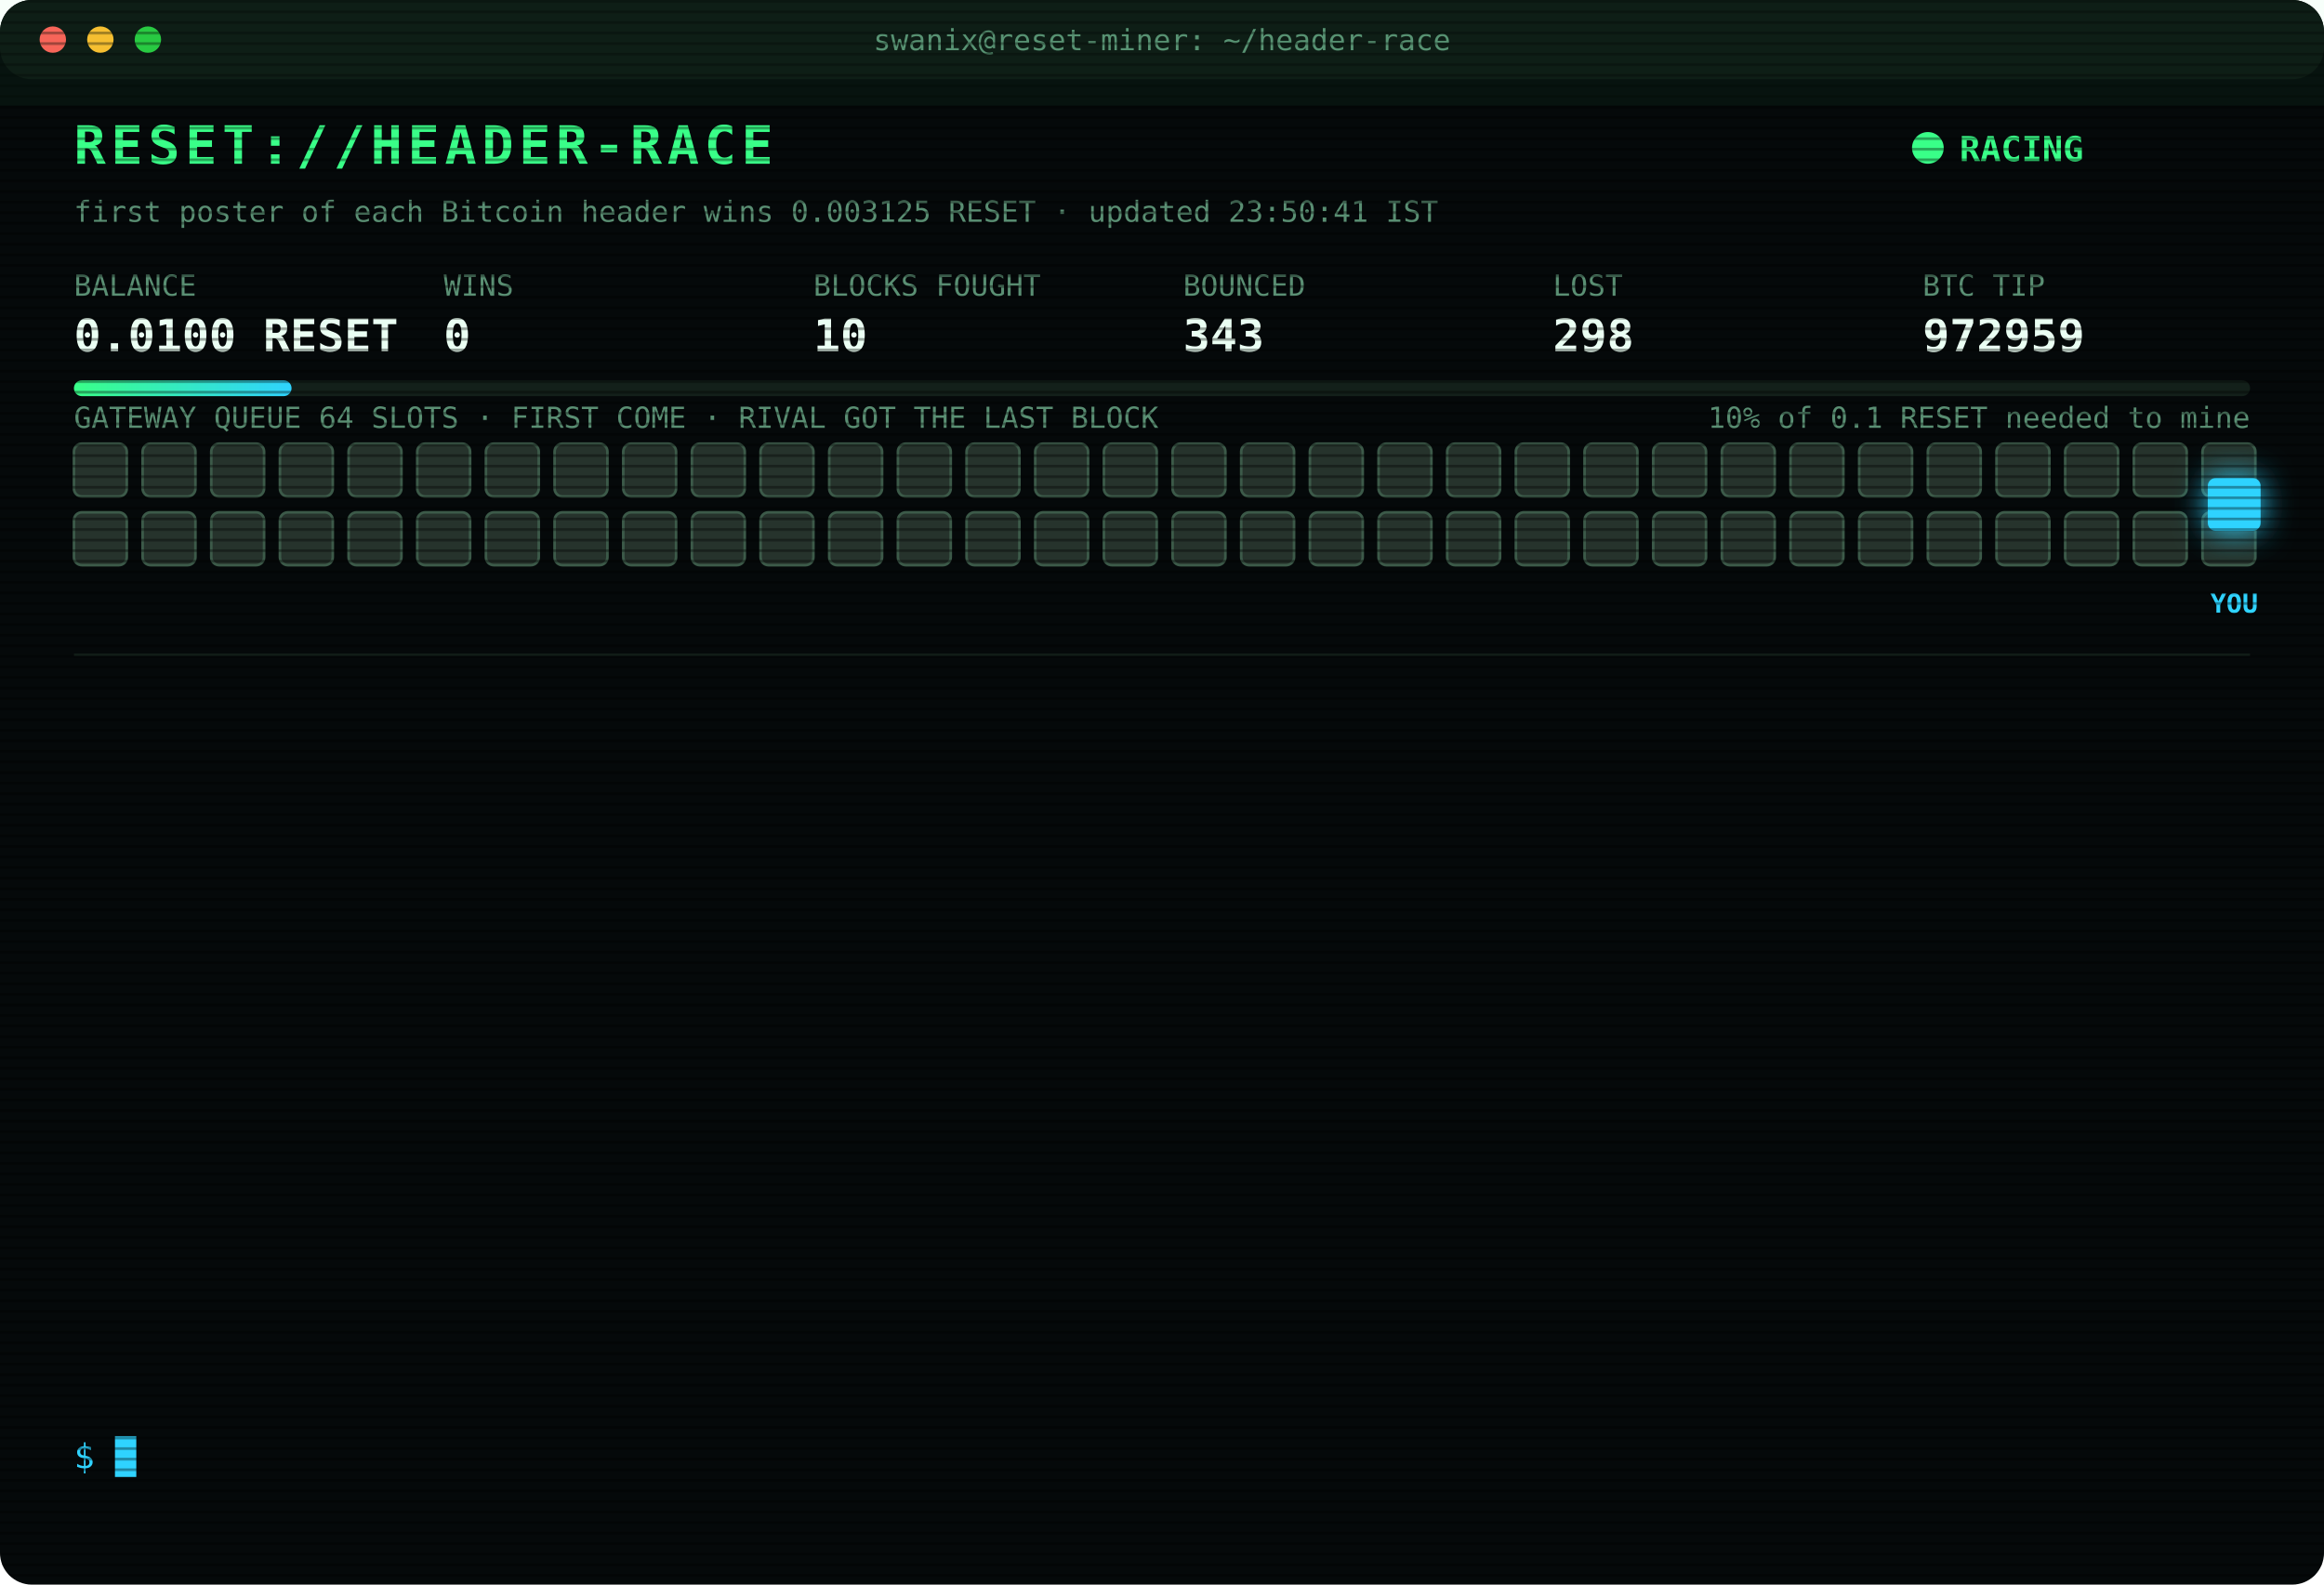
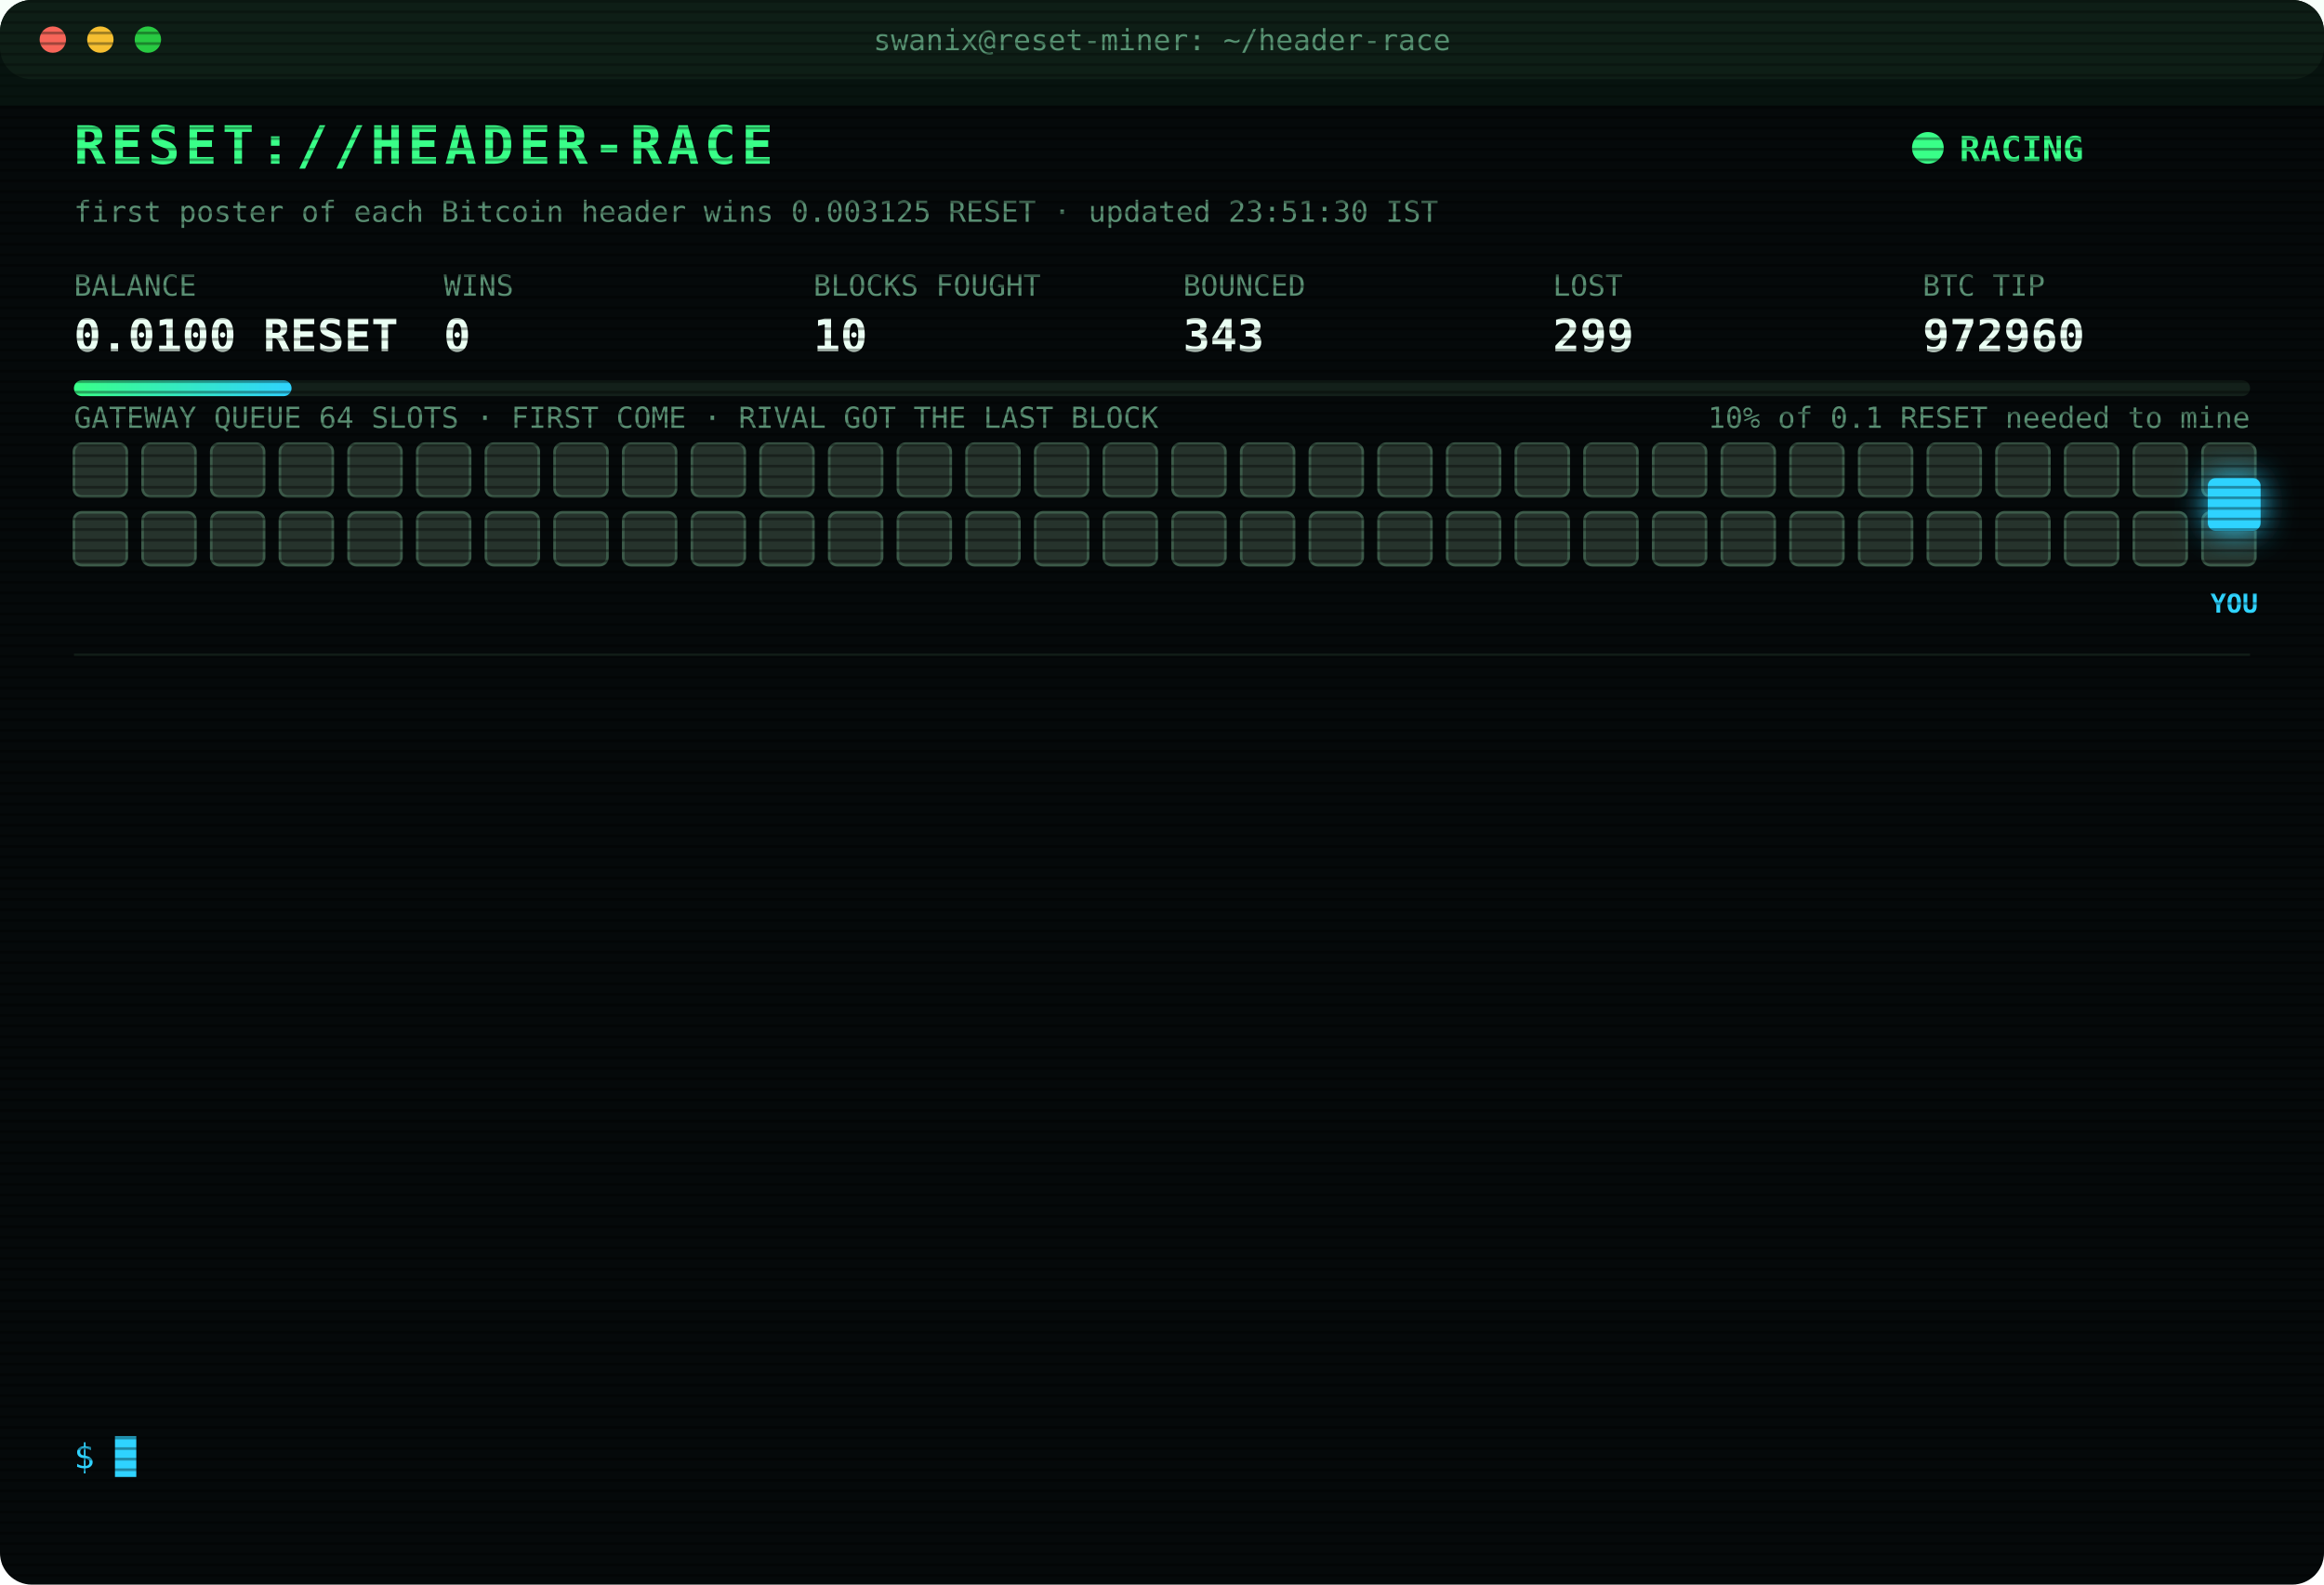
<svg xmlns="http://www.w3.org/2000/svg" width="880" height="600" viewBox="0 0 880 600" font-family="ui-monospace,SFMono-Regular,Menlo,Consolas,monospace">
  <style>
text{font-size:13px;fill:#7CFFB2}
.title{font-size:20px;font-weight:700;fill:#39FF88;letter-spacing:2px;animation:glitch 3s infinite steps(1)}
.sub{fill:#2fd3ff}.k{fill:#5a8f73;font-size:11px}.v{font-size:17px;font-weight:700;fill:#eafff3}
.ts{fill:#3f6b56}.boot{fill:#2fd3ff}.dim{fill:#5a8f73}.bad{fill:#ff4d6d}.warn{fill:#ffd23f}.mag{fill:#ff5cf0}.win{fill:#39FF88;font-weight:700}
.tag{font-size:10px;fill:#2fd3ff;font-weight:700}
.rival{fill:#26332c;stroke:#3c5a49;animation:jam 1.2s infinite alternate}
.idle{fill:#141c18;stroke:#22302a;animation:breathe 4s infinite}
.me{fill:#2fd3ff;filter:drop-shadow(0 0 6px #2fd3ff)}
.hover{animation:nudge 1.1s infinite ease-in-out}.bounce{animation:kick 1.4s infinite}
.ln{opacity:0;animation:in .4s forwards}
.cur{animation:blink 1s infinite steps(1)}
.scan{animation:scan 6s infinite linear}
.led{animation:blink 1.4s infinite}
@keyframes in{from{opacity:0;transform:translateX(-6px)}to{opacity:1;transform:none}}
@keyframes blink{50%{opacity:0}}
@keyframes jam{to{fill:#33463b}}
@keyframes breathe{50%{opacity:.4}}
@keyframes nudge{50%{transform:translateX(-10px)}}
@keyframes kick{0%,100%{transform:none}30%{transform:translateX(-14px)}55%{transform:translateX(10px) translateY(-6px)}}
@keyframes glitch{0%,92%{transform:none}93%{transform:translateX(2px);fill:#ff4d6d}95%{transform:translateX(-2px);fill:#2fd3ff}97%{transform:none}}
@keyframes scan{from{transform:translateY(-40px)}to{transform:translateY(600px)}}
</style>
  <defs>
    <pattern id="sl" width="4" height="4" patternUnits="userSpaceOnUse">
      <rect width="4" height="1" fill="#000" opacity=".35" />
    </pattern>
    <linearGradient id="bar">
      <stop offset="0" stop-color="#39FF88" />
      <stop offset="1" stop-color="#2fd3ff" />
    </linearGradient>
  </defs>
  <rect width="880" height="600" rx="12" fill="#05090a" />
  <rect width="880" height="30" rx="12" fill="#0d1512" />
  <circle cx="20" cy="15" r="5" fill="#ff5f57" />
  <circle cx="38" cy="15" r="5" fill="#febc2e" />
  <circle cx="56" cy="15" r="5" fill="#28c840" />
  <text x="440" y="19" text-anchor="middle" class="k">swanix@reset-miner: ~/header-race</text>
  <text x="28" y="62" class="title">RESET://HEADER-RACE</text>
  <circle class="led" cx="730" cy="56" r="6" fill="#39FF88" />
  <text x="742" y="61" class="win">RACING</text>
-   <text x="28" y="84" class="k">first poster of each Bitcoin header wins 0.003125 RESET · updated 23:50:41 IST</text>
+   <text x="28" y="84" class="k">first poster of each Bitcoin header wins 0.003125 RESET · updated 23:51:30 IST</text>
  <text x="28" y="112" class="k">BALANCE</text>
  <text x="28" y="133" class="v">0.0100 RESET</text>
  <text x="168" y="112" class="k">WINS</text>
  <text x="168" y="133" class="v">0</text>
  <text x="308" y="112" class="k">BLOCKS FOUGHT</text>
  <text x="308" y="133" class="v">10</text>
  <text x="448" y="112" class="k">BOUNCED</text>
  <text x="448" y="133" class="v">343</text>
  <text x="588" y="112" class="k">LOST</text>
-   <text x="588" y="133" class="v">298</text>
+   <text x="588" y="133" class="v">299</text>
  <text x="728" y="112" class="k">BTC TIP</text>
-   <text x="728" y="133" class="v">972959</text>
+   <text x="728" y="133" class="v">972960</text>
  <rect x="28" y="144" width="824" height="6" rx="3" fill="#13201a" />
  <rect x="28" y="144" width="82.4" height="6" rx="3" fill="url(#bar)" />
  <text x="852" y="162" text-anchor="end" class="k">10% of 0.1 RESET needed to mine</text>
  <text x="28" y="162" class="k">GATEWAY QUEUE 64 SLOTS · FIRST COME · RIVAL GOT THE LAST BLOCK</text>
  <rect class="rival" x="28" y="168" width="20" height="20" rx="3" style="animation-delay:0.00s" />
  <rect class="rival" x="54" y="168" width="20" height="20" rx="3" style="animation-delay:0.05s" />
  <rect class="rival" x="80" y="168" width="20" height="20" rx="3" style="animation-delay:0.10s" />
  <rect class="rival" x="106" y="168" width="20" height="20" rx="3" style="animation-delay:0.15s" />
  <rect class="rival" x="132" y="168" width="20" height="20" rx="3" style="animation-delay:0.20s" />
  <rect class="rival" x="158" y="168" width="20" height="20" rx="3" style="animation-delay:0.25s" />
  <rect class="rival" x="184" y="168" width="20" height="20" rx="3" style="animation-delay:0.30s" />
  <rect class="rival" x="210" y="168" width="20" height="20" rx="3" style="animation-delay:0.35s" />
  <rect class="rival" x="236" y="168" width="20" height="20" rx="3" style="animation-delay:0.40s" />
  <rect class="rival" x="262" y="168" width="20" height="20" rx="3" style="animation-delay:0.45s" />
  <rect class="rival" x="288" y="168" width="20" height="20" rx="3" style="animation-delay:0.50s" />
  <rect class="rival" x="314" y="168" width="20" height="20" rx="3" style="animation-delay:0.55s" />
  <rect class="rival" x="340" y="168" width="20" height="20" rx="3" style="animation-delay:0.60s" />
  <rect class="rival" x="366" y="168" width="20" height="20" rx="3" style="animation-delay:0.65s" />
  <rect class="rival" x="392" y="168" width="20" height="20" rx="3" style="animation-delay:0.70s" />
  <rect class="rival" x="418" y="168" width="20" height="20" rx="3" style="animation-delay:0.75s" />
  <rect class="rival" x="444" y="168" width="20" height="20" rx="3" style="animation-delay:0.80s" />
  <rect class="rival" x="470" y="168" width="20" height="20" rx="3" style="animation-delay:0.85s" />
  <rect class="rival" x="496" y="168" width="20" height="20" rx="3" style="animation-delay:0.90s" />
  <rect class="rival" x="522" y="168" width="20" height="20" rx="3" style="animation-delay:0.95s" />
  <rect class="rival" x="548" y="168" width="20" height="20" rx="3" style="animation-delay:1.00s" />
  <rect class="rival" x="574" y="168" width="20" height="20" rx="3" style="animation-delay:1.05s" />
  <rect class="rival" x="600" y="168" width="20" height="20" rx="3" style="animation-delay:1.10s" />
  <rect class="rival" x="626" y="168" width="20" height="20" rx="3" style="animation-delay:1.15s" />
  <rect class="rival" x="652" y="168" width="20" height="20" rx="3" style="animation-delay:1.20s" />
  <rect class="rival" x="678" y="168" width="20" height="20" rx="3" style="animation-delay:1.25s" />
  <rect class="rival" x="704" y="168" width="20" height="20" rx="3" style="animation-delay:1.30s" />
  <rect class="rival" x="730" y="168" width="20" height="20" rx="3" style="animation-delay:1.35s" />
  <rect class="rival" x="756" y="168" width="20" height="20" rx="3" style="animation-delay:1.40s" />
  <rect class="rival" x="782" y="168" width="20" height="20" rx="3" style="animation-delay:1.45s" />
  <rect class="rival" x="808" y="168" width="20" height="20" rx="3" style="animation-delay:1.50s" />
  <rect class="rival" x="834" y="168" width="20" height="20" rx="3" style="animation-delay:1.55s" />
  <rect class="rival" x="28" y="194" width="20" height="20" rx="3" style="animation-delay:1.60s" />
  <rect class="rival" x="54" y="194" width="20" height="20" rx="3" style="animation-delay:1.65s" />
  <rect class="rival" x="80" y="194" width="20" height="20" rx="3" style="animation-delay:1.70s" />
  <rect class="rival" x="106" y="194" width="20" height="20" rx="3" style="animation-delay:1.75s" />
  <rect class="rival" x="132" y="194" width="20" height="20" rx="3" style="animation-delay:1.80s" />
  <rect class="rival" x="158" y="194" width="20" height="20" rx="3" style="animation-delay:1.85s" />
  <rect class="rival" x="184" y="194" width="20" height="20" rx="3" style="animation-delay:1.90s" />
  <rect class="rival" x="210" y="194" width="20" height="20" rx="3" style="animation-delay:1.95s" />
  <rect class="rival" x="236" y="194" width="20" height="20" rx="3" style="animation-delay:2.00s" />
  <rect class="rival" x="262" y="194" width="20" height="20" rx="3" style="animation-delay:2.05s" />
  <rect class="rival" x="288" y="194" width="20" height="20" rx="3" style="animation-delay:2.10s" />
  <rect class="rival" x="314" y="194" width="20" height="20" rx="3" style="animation-delay:2.15s" />
  <rect class="rival" x="340" y="194" width="20" height="20" rx="3" style="animation-delay:2.20s" />
  <rect class="rival" x="366" y="194" width="20" height="20" rx="3" style="animation-delay:2.25s" />
  <rect class="rival" x="392" y="194" width="20" height="20" rx="3" style="animation-delay:2.30s" />
  <rect class="rival" x="418" y="194" width="20" height="20" rx="3" style="animation-delay:2.35s" />
  <rect class="rival" x="444" y="194" width="20" height="20" rx="3" style="animation-delay:2.40s" />
  <rect class="rival" x="470" y="194" width="20" height="20" rx="3" style="animation-delay:2.45s" />
  <rect class="rival" x="496" y="194" width="20" height="20" rx="3" style="animation-delay:2.50s" />
  <rect class="rival" x="522" y="194" width="20" height="20" rx="3" style="animation-delay:2.55s" />
  <rect class="rival" x="548" y="194" width="20" height="20" rx="3" style="animation-delay:2.60s" />
  <rect class="rival" x="574" y="194" width="20" height="20" rx="3" style="animation-delay:2.65s" />
  <rect class="rival" x="600" y="194" width="20" height="20" rx="3" style="animation-delay:2.70s" />
  <rect class="rival" x="626" y="194" width="20" height="20" rx="3" style="animation-delay:2.75s" />
  <rect class="rival" x="652" y="194" width="20" height="20" rx="3" style="animation-delay:2.80s" />
  <rect class="rival" x="678" y="194" width="20" height="20" rx="3" style="animation-delay:2.85s" />
  <rect class="rival" x="704" y="194" width="20" height="20" rx="3" style="animation-delay:2.90s" />
  <rect class="rival" x="730" y="194" width="20" height="20" rx="3" style="animation-delay:2.95s" />
  <rect class="rival" x="756" y="194" width="20" height="20" rx="3" style="animation-delay:3.00s" />
  <rect class="rival" x="782" y="194" width="20" height="20" rx="3" style="animation-delay:3.05s" />
  <rect class="rival" x="808" y="194" width="20" height="20" rx="3" style="animation-delay:3.10s" />
  <rect class="rival" x="834" y="194" width="20" height="20" rx="3" style="animation-delay:3.15s" />
  <g class="hover">
    <rect class="me" x="836" y="181" width="20" height="20" rx="3" />
    <text class="tag" x="846" y="232" text-anchor="middle">YOU</text>
  </g>
  <line x1="28" x2="852" y1="248" y2="248" stroke="#13201a" />
  <g class="ln" style="animation-delay:0.40s">
-     <text x="28" y="270" class="ts">22:07:42</text>
-     <text x="104" y="270" class="bad">[LOST] #972947 taken by a rival miner</text>
+     <text x="28" y="270" class="ts">22:08:33</text>
+     <text x="104" y="270" class="bad">[LOST] #972948 taken by a rival miner</text>
  </g>
  <g class="ln" style="animation-delay:0.65s">
-     <text x="28" y="292" class="ts">22:08:33</text>
-     <text x="104" y="292" class="bad">[LOST] #972948 taken by a rival miner</text>
+     <text x="28" y="292" class="ts">22:13:05</text>
+     <text x="104" y="292" class="bad">[LOST] #972949 taken by a rival miner</text>
  </g>
  <g class="ln" style="animation-delay:0.90s">
-     <text x="28" y="314" class="ts">22:13:05</text>
-     <text x="104" y="314" class="bad">[LOST] #972949 taken by a rival miner</text>
+     <text x="28" y="314" class="ts">22:17:17</text>
+     <text x="104" y="314" class="bad">[LOST] #972950 taken by a rival miner</text>
  </g>
  <g class="ln" style="animation-delay:1.15s">
-     <text x="28" y="336" class="ts">22:17:17</text>
-     <text x="104" y="336" class="bad">[LOST] #972950 taken by a rival miner</text>
+     <text x="28" y="336" class="ts">22:57:04</text>
+     <text x="104" y="336" class="bad">[LOST] #972951 taken by a rival miner</text>
  </g>
  <g class="ln" style="animation-delay:1.40s">
-     <text x="28" y="358" class="ts">22:57:04</text>
-     <text x="104" y="358" class="bad">[LOST] #972951 taken by a rival miner</text>
+     <text x="28" y="358" class="ts">23:03:14</text>
+     <text x="104" y="358" class="bad">[LOST] #972952 taken by a rival miner</text>
  </g>
  <g class="ln" style="animation-delay:1.65s">
-     <text x="28" y="380" class="ts">23:03:14</text>
-     <text x="104" y="380" class="bad">[LOST] #972952 taken by a rival miner</text>
+     <text x="28" y="380" class="ts">23:17:06</text>
+     <text x="104" y="380" class="bad">[GATEWAY DOWN] no response · 975ms</text>
  </g>
  <g class="ln" style="animation-delay:1.90s">
-     <text x="28" y="402" class="ts">23:17:06</text>
-     <text x="104" y="402" class="bad">[GATEWAY DOWN] no response · 975ms</text>
+     <text x="28" y="402" class="ts">23:17:10</text>
+     <text x="104" y="402" class="bad">[LOST] #972954 taken by a rival miner</text>
  </g>
  <g class="ln" style="animation-delay:2.15s">
-     <text x="28" y="424" class="ts">23:17:10</text>
-     <text x="104" y="424" class="bad">[LOST] #972954 taken by a rival miner</text>
+     <text x="28" y="424" class="ts">23:30:20</text>
+     <text x="104" y="424" class="bad">[LOST] #972955 taken by a rival miner</text>
  </g>
  <g class="ln" style="animation-delay:2.40s">
-     <text x="28" y="446" class="ts">23:30:20</text>
-     <text x="104" y="446" class="bad">[LOST] #972955 taken by a rival miner</text>
+     <text x="28" y="446" class="ts">23:33:42</text>
+     <text x="104" y="446" class="bad">[LOST] #972956 taken by a rival miner</text>
  </g>
  <g class="ln" style="animation-delay:2.65s">
-     <text x="28" y="468" class="ts">23:33:42</text>
-     <text x="104" y="468" class="bad">[LOST] #972956 taken by a rival miner</text>
+     <text x="28" y="468" class="ts">23:35:42</text>
+     <text x="104" y="468" class="bad">[LOST] #972957 taken by a rival miner</text>
  </g>
  <g class="ln" style="animation-delay:2.90s">
-     <text x="28" y="490" class="ts">23:35:42</text>
-     <text x="104" y="490" class="bad">[LOST] #972957 taken by a rival miner</text>
+     <text x="28" y="490" class="ts">23:45:05</text>
+     <text x="104" y="490" class="bad">[LOST] #972958 taken by a rival miner</text>
  </g>
  <g class="ln" style="animation-delay:3.15s">
-     <text x="28" y="512" class="ts">23:45:05</text>
-     <text x="104" y="512" class="bad">[LOST] #972958 taken by a rival miner</text>
+     <text x="28" y="512" class="ts">23:50:41</text>
+     <text x="104" y="512" class="bad">[LOST] #972959 taken by a rival miner</text>
  </g>
  <g class="ln" style="animation-delay:3.40s">
-     <text x="28" y="534" class="ts">23:50:41</text>
-     <text x="104" y="534" class="bad">[LOST] #972959 taken by a rival miner</text>
+     <text x="28" y="534" class="ts">23:51:30</text>
+     <text x="104" y="534" class="bad">[LOST] #972960 taken by a rival miner</text>
  </g>
  <text x="28" y="556" class="sub">$ <tspan class="cur">█</tspan>
  </text>
  <rect width="880" height="600" rx="12" fill="url(#sl)" pointer-events="none" />
  <rect class="scan" width="880" height="40" fill="#39FF88" opacity=".04" />
</svg>
